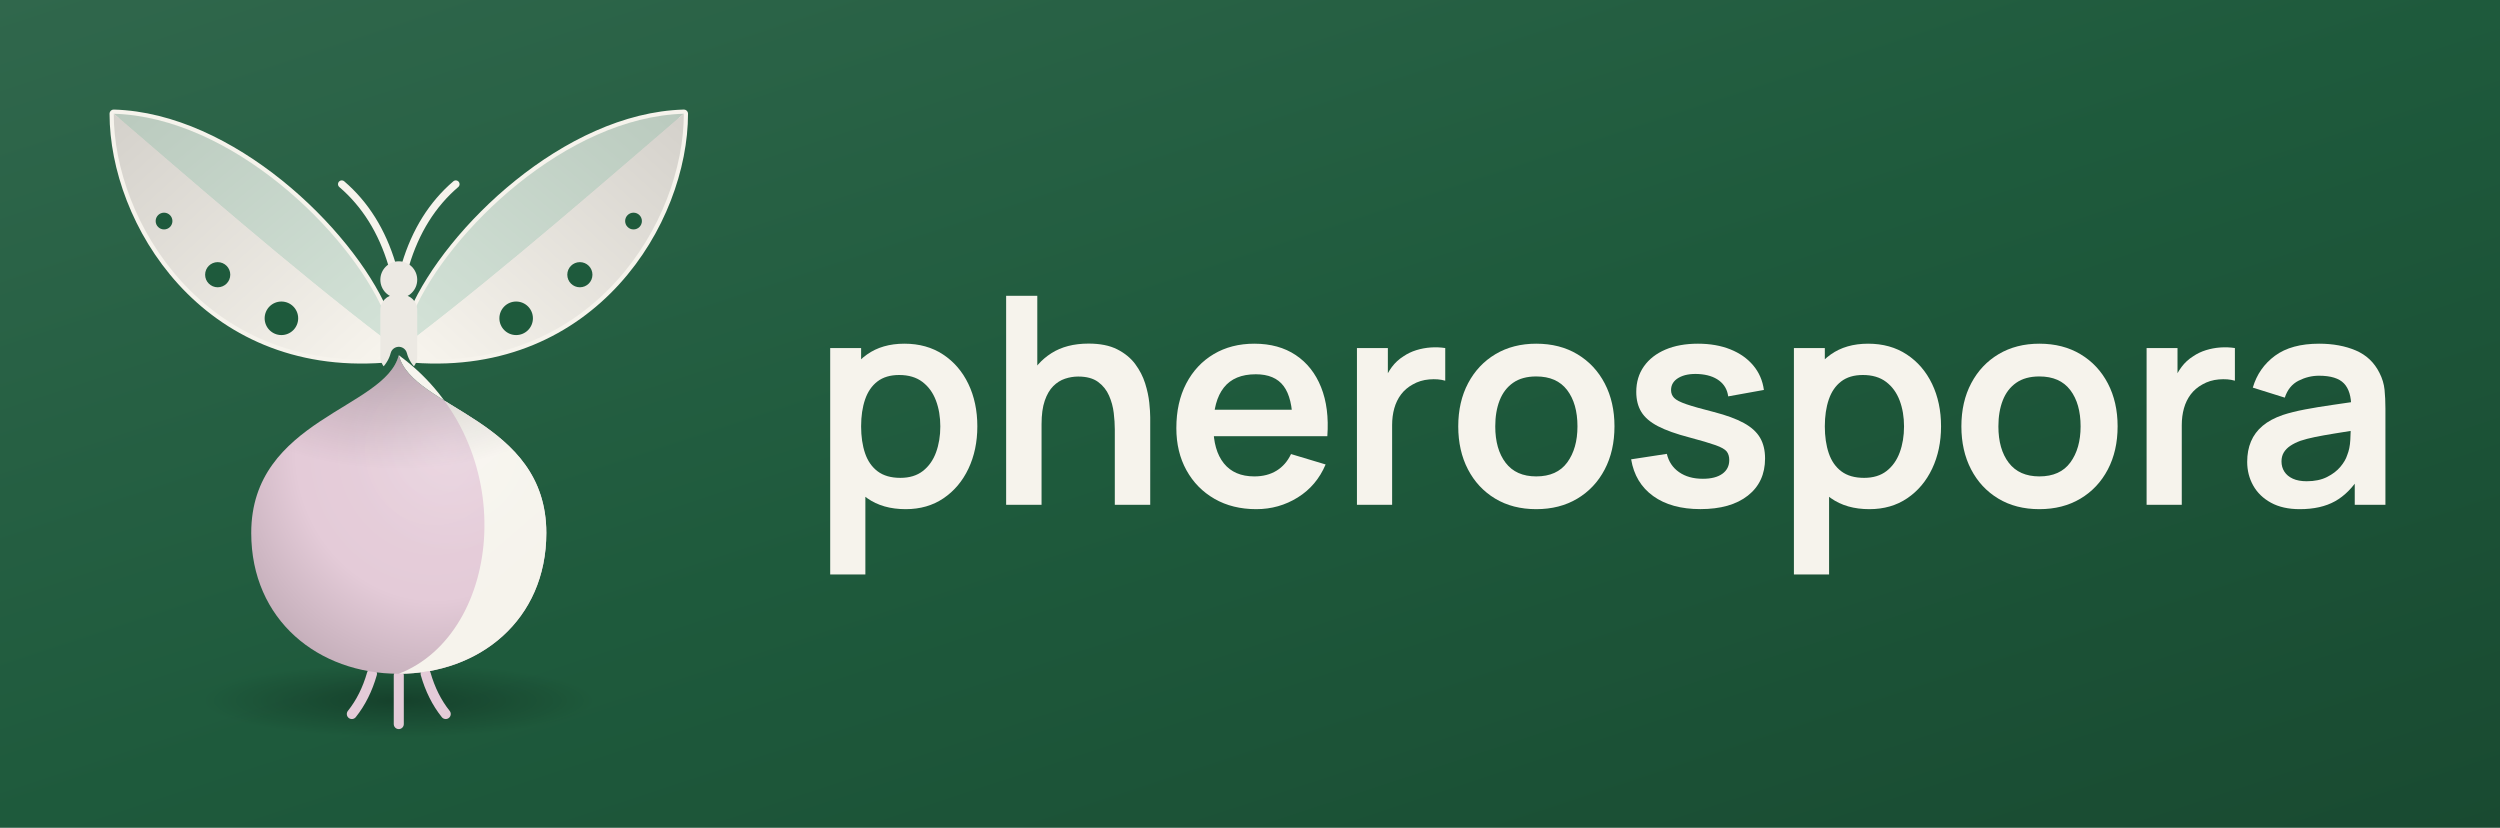
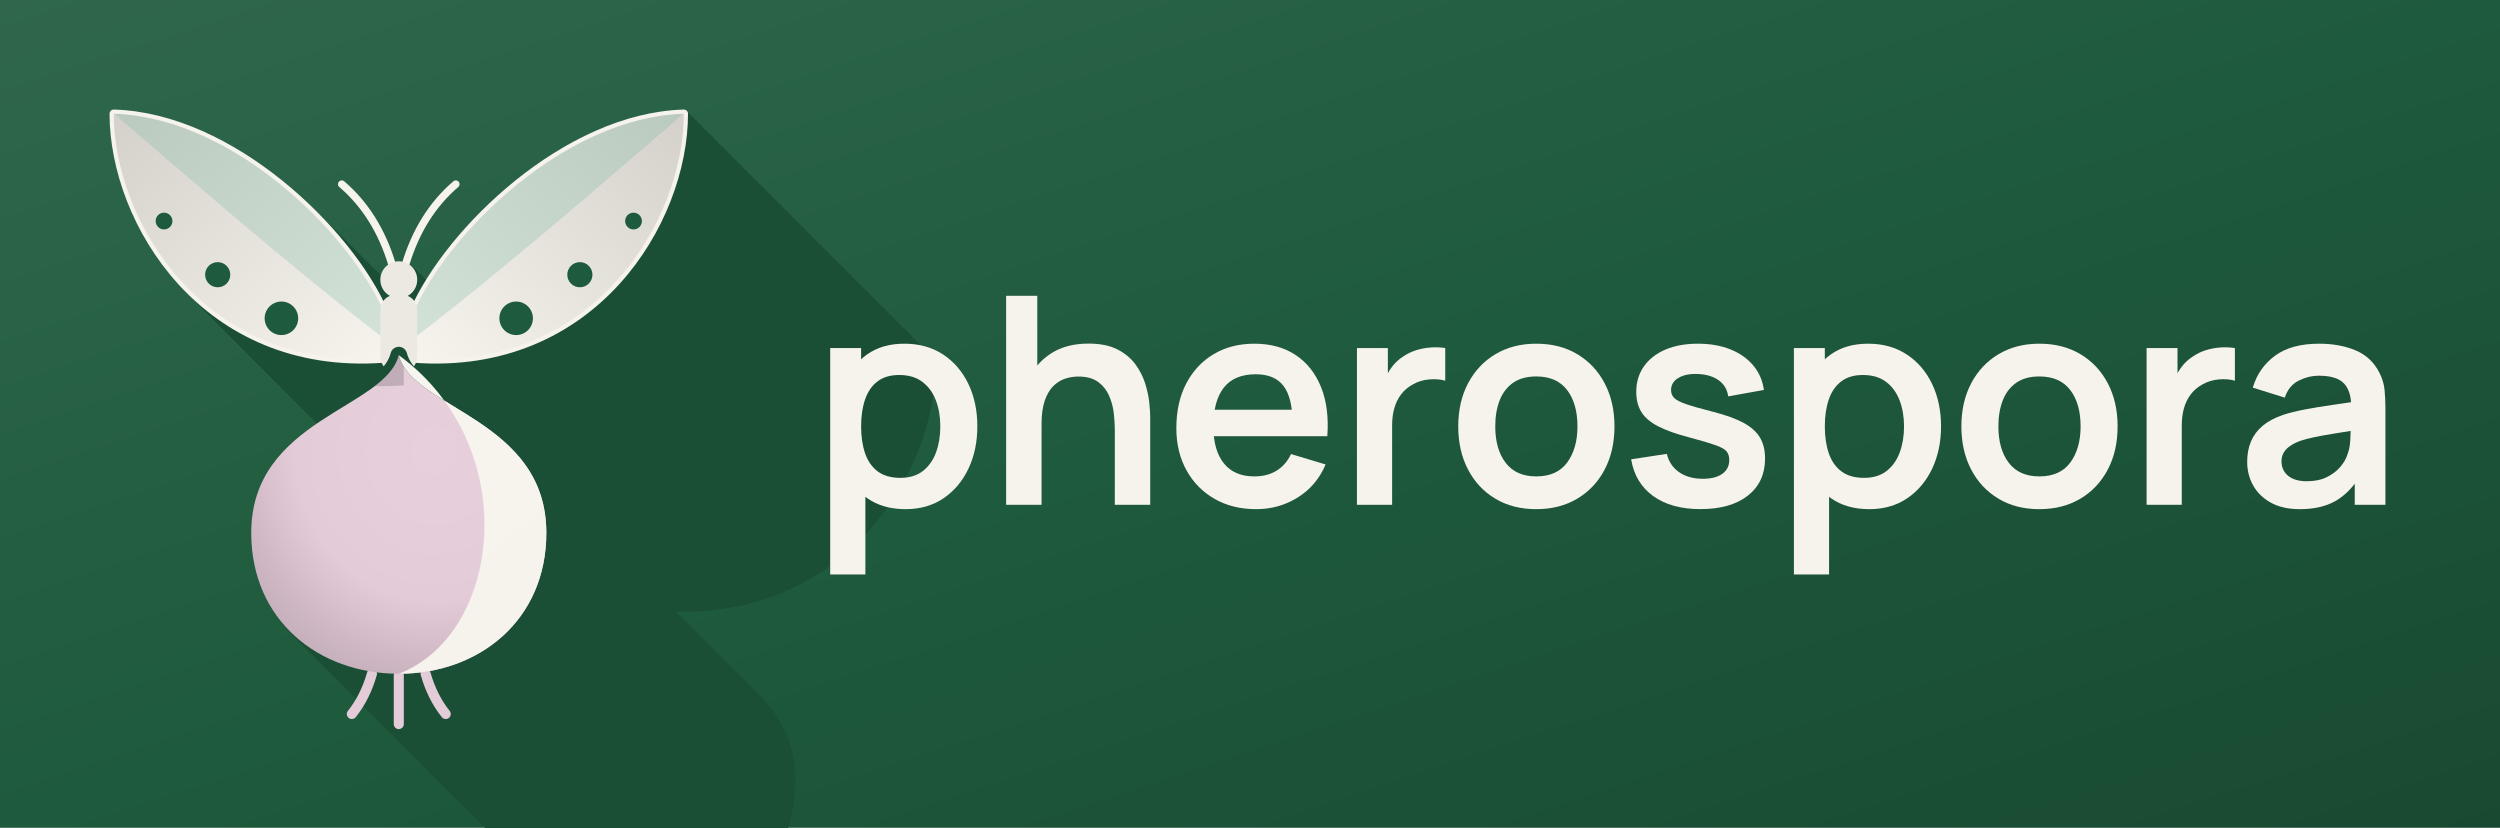
<svg xmlns="http://www.w3.org/2000/svg" viewBox="0 0 1196 396" width="1196" height="396">
  <defs>
    <linearGradient id="gP" x1="0" y1="0" x2="1" y2="1">
      <stop offset="0" stop-color="#30674C" />
      <stop offset="0.5" stop-color="#1E5A3C" />
      <stop offset="1" stop-color="#194A31" />
    </linearGradient>
  </defs>
  <rect width="1196" height="396" fill="url(#gP)" />
  <g transform="translate(-14.57 -22.59) scale(0.80214)">
    <defs>
      <linearGradient id="gWd" x1="1" y1="1" x2="0" y2="0">
        <stop offset="0" stop-color="#F7F4ED" />
        <stop offset="1" stop-color="#D4D1CB" />
      </linearGradient>
      <linearGradient id="gWl" x1="1" y1="1" x2="0" y2="0">
        <stop offset="0" stop-color="#D3E2D7" />
        <stop offset="1" stop-color="#BACABE" />
      </linearGradient>
      <radialGradient id="gB" cx="0.62" cy="0.30" r="0.85">
        <stop offset="0" stop-color="#E7D0DC" />
        <stop offset="0.55" stop-color="#E4CBD8" />
        <stop offset="1" stop-color="#BBA6B1" />
      </radialGradient>
      <linearGradient id="gBl" x1="0" y1="0" x2="0.4" y2="1">
        <stop offset="0" stop-color="#F7F5EF" />
        <stop offset="1" stop-color="#F6F3EC" />
      </linearGradient>
      <radialGradient id="gS" cx="0.5" cy="0" r="0.6">
        <stop offset="0" stop-color="#000" stop-opacity="0.22" />
        <stop offset="1" stop-color="#000" stop-opacity="0" />
      </radialGradient>
      <radialGradient id="gH" cx="0.68" cy="0.28" r="0.35">
        <stop offset="0" stop-color="#FFF" stop-opacity="0.16" />
        <stop offset="1" stop-color="#FFF" stop-opacity="0" />
      </radialGradient>
      <clipPath id="cB">
        <path d="M 256 240 C 264 272, 344 278, 344 346 C 344 398, 304 430, 256 430 C 208 430, 168 398, 168 346 C 168 278, 248 272, 256 240 Z" />
      </clipPath>
-       <radialGradient id="gG" cx="0.5" cy="0.5" r="0.5">
-         <stop offset="0" stop-color="#000" stop-opacity="0.28" />
-         <stop offset="1" stop-color="#000" stop-opacity="0" />
-       </radialGradient>
+       <g id="silW">
+         <path d="M 247 214 C 226 166, 156 98, 86 96 C 86 160, 140 250, 247 242 Z" stroke-width="5" stroke-linejoin="round" />
+         <g transform="translate(512 0) scale(-1 1)">
+           <path d="M 247 214 C 226 166, 156 98, 86 96 C 86 160, 140 250, 247 242 Z" stroke-width="5" stroke-linejoin="round" />
+         </g>
+       </g>
+       <g id="sil">
+         <use href="#silW" />
+         <rect x="245" y="204" width="22" height="46" rx="9" />
+         <path d="M 256 240 C 264 272, 344 278, 344 346 C 344 398, 304 430, 256 430 C 208 430, 168 398, 168 346 C 168 278, 248 272, 256 240 Z" />
+         <circle cx="256" cy="195" r="11" />
+       </g>
      <mask id="mW" maskUnits="userSpaceOnUse" x="0" y="0" width="512" height="512">
        <rect width="512" height="512" fill="#fff" />
        <path d="M 256 240 C 264 272, 344 278, 344 346 C 344 398, 304 430, 256 430 C 208 430, 168 398, 168 346 C 168 278, 248 272, 256 240 Z" fill="#000" stroke="#000" stroke-width="10" stroke-linejoin="round" />
      </mask>
    </defs>
-     <ellipse cx="256" cy="446" rx="118" ry="22" fill="url(#gG)" />
+     <g fill="#1A4F35" stroke="#1A4F35">
+       <use href="#sil" transform="translate(2 2)" />
+       <use href="#sil" transform="translate(4 4)" />
+       <use href="#sil" transform="translate(6 6)" />
+       <use href="#sil" transform="translate(8 8)" />
+       <use href="#sil" transform="translate(10 10)" />
+       <use href="#sil" transform="translate(12 12)" />
+       <use href="#sil" transform="translate(14 14)" />
+       <use href="#sil" transform="translate(16 16)" />
+       <use href="#sil" transform="translate(18 18)" />
+       <use href="#sil" transform="translate(20 20)" />
+       <use href="#sil" transform="translate(22 22)" />
+       <use href="#sil" transform="translate(24 24)" />
+       <use href="#sil" transform="translate(26 26)" />
+       <use href="#sil" transform="translate(28 28)" />
+       <use href="#sil" transform="translate(30 30)" />
+       <use href="#sil" transform="translate(32 32)" />
+       <use href="#sil" transform="translate(34 34)" />
+       <use href="#sil" transform="translate(36 36)" />
+       <use href="#sil" transform="translate(38 38)" />
+       <use href="#sil" transform="translate(40 40)" />
+       <use href="#sil" transform="translate(42 42)" />
+       <use href="#sil" transform="translate(44 44)" />
+       <use href="#sil" transform="translate(46 46)" />
+       <use href="#sil" transform="translate(48 48)" />
+       <use href="#sil" transform="translate(50 50)" />
+       <use href="#sil" transform="translate(52 52)" />
+       <use href="#sil" transform="translate(54 54)" />
+       <use href="#sil" transform="translate(56 56)" />
+       <use href="#sil" transform="translate(58 58)" />
+       <use href="#sil" transform="translate(60 60)" />
+       <use href="#sil" transform="translate(62 62)" />
+       <use href="#sil" transform="translate(64 64)" />
+       <use href="#sil" transform="translate(66 66)" />
+       <use href="#sil" transform="translate(68 68)" />
+       <use href="#sil" transform="translate(70 70)" />
+       <use href="#sil" transform="translate(72 72)" />
+       <use href="#sil" transform="translate(74 74)" />
+       <use href="#sil" transform="translate(76 76)" />
+       <use href="#sil" transform="translate(78 78)" />
+       <use href="#sil" transform="translate(80 80)" />
+       <use href="#sil" transform="translate(82 82)" />
+       <use href="#sil" transform="translate(84 84)" />
+       <use href="#sil" transform="translate(86 86)" />
+       <use href="#sil" transform="translate(88 88)" />
+       <use href="#sil" transform="translate(90 90)" />
+       <use href="#sil" transform="translate(92 92)" />
+       <use href="#sil" transform="translate(94 94)" />
+       <use href="#sil" transform="translate(96 96)" />
+       <use href="#sil" transform="translate(98 98)" />
+       <use href="#sil" transform="translate(100 100)" />
+       <use href="#sil" transform="translate(102 102)" />
+       <use href="#sil" transform="translate(104 104)" />
+       <use href="#sil" transform="translate(106 106)" />
+       <use href="#sil" transform="translate(108 108)" />
+       <use href="#sil" transform="translate(110 110)" />
+       <use href="#sil" transform="translate(112 112)" />
+       <use href="#sil" transform="translate(114 114)" />
+       <use href="#sil" transform="translate(116 116)" />
+       <use href="#sil" transform="translate(118 118)" />
+       <use href="#sil" transform="translate(120 120)" />
+       <use href="#sil" transform="translate(122 122)" />
+       <use href="#sil" transform="translate(124 124)" />
+       <use href="#sil" transform="translate(126 126)" />
+       <use href="#sil" transform="translate(128 128)" />
+       <use href="#sil" transform="translate(130 130)" />
+       <use href="#sil" transform="translate(132 132)" />
+       <use href="#sil" transform="translate(134 134)" />
+       <use href="#sil" transform="translate(136 136)" />
+       <use href="#sil" transform="translate(138 138)" />
+       <use href="#sil" transform="translate(140 140)" />
+       <use href="#sil" transform="translate(142 142)" />
+       <use href="#sil" transform="translate(144 144)" />
+       <use href="#sil" transform="translate(146 146)" />
+       <use href="#sil" transform="translate(148 148)" />
+     </g>
    <g mask="url(#mW)">
      <path d="M 247 214 C 226 166, 156 98, 86 96 C 86 160, 140 250, 247 242 Z" fill="url(#gWd)" stroke="#F6F3EC" stroke-width="5" stroke-linejoin="round" />
      <path d="M 247 214 C 226 166, 156 98, 86 96 C 128 132, 192 188, 247 230 Z" fill="url(#gWl)" />
      <path d="M 86 96 C 86 160, 140 250, 247 242 L 247 230 C 192 188, 128 132, 86 96 Z" fill="url(#gWd)" />
      <circle cx="186" cy="218" r="10" fill="#1E5A3C" />
      <circle cx="148" cy="192" r="7.5" fill="#1E5A3C" />
      <circle cx="116" cy="160" r="5" fill="#1E5A3C" />
      <path d="M 252 186 C 246 166, 236 150, 222 138" stroke="#F6F3EC" stroke-width="4.5" stroke-linecap="round" fill="none" />
      <g transform="translate(512 0) scale(-1 1)">
        <path d="M 247 214 C 226 166, 156 98, 86 96 C 86 160, 140 250, 247 242 Z" fill="url(#gWd)" stroke="#F6F3EC" stroke-width="5" stroke-linejoin="round" />
        <path d="M 247 214 C 226 166, 156 98, 86 96 C 128 132, 192 188, 247 230 Z" fill="url(#gWl)" />
        <path d="M 86 96 C 86 160, 140 250, 247 242 L 247 230 C 192 188, 128 132, 86 96 Z" fill="url(#gWd)" />
        <circle cx="186" cy="218" r="10" fill="#1E5A3C" />
        <circle cx="148" cy="192" r="7.5" fill="#1E5A3C" />
        <circle cx="116" cy="160" r="5" fill="#1E5A3C" />
        <path d="M 252 186 C 246 166, 236 150, 222 138" stroke="#F6F3EC" stroke-width="4.5" stroke-linecap="round" fill="none" />
      </g>
      <rect fill="#ECE9E3" x="245" y="204" width="22" height="46" rx="9" />
    </g>
    <path d="M 240 430 Q 236 444, 228 454 M 256 431 L 256 460 M 272 430 Q 276 444, 284 454" stroke="#E4CBD8" stroke-width="6" stroke-linecap="round" fill="none" />
    <path d="M 256 240 C 264 272, 344 278, 344 346 C 344 398, 304 430, 256 430 C 208 430, 168 398, 168 346 C 168 278, 248 272, 256 240 Z" fill="url(#gB)" />
    <path d="M 256 240 C 264 272, 344 278, 344 346 C 344 398, 304 430, 256 430 C 318 406, 330 294, 256 240 Z" fill="url(#gBl)" />
    <g clip-path="url(#cB)">
-       <rect x="150" y="236" width="212" height="120" fill="url(#gS)" />
-       <path d="M 256 240 C 264 272, 344 278, 344 346 C 344 398, 304 430, 256 430 C 208 430, 168 398, 168 346 C 168 278, 248 272, 256 240 Z" fill="url(#gH)" />
+       <use href="#silW" transform="translate(12 16)" fill="#000" fill-opacity="0.16" />
    </g>
    <circle cx="256" cy="195" r="11" fill="#ECE9E3" />
  </g>
  <g transform="translate(387.56 241.50)">
    <path transform="translate(0.00 0) scale(0.06944 -0.06944)" d="M658.665 -30Q500.666 -30 393.999 45.167Q287.333 120.333 233.166 249.417Q178.999 378.5 178.999 540.333Q178.999 702.667 232.833 831.583Q286.666 960.5 391.416 1035.25Q496.166 1110 649.666 1110Q802.999 1110 915.749 1035.75Q1028.498 961.5 1090.248 832.917Q1151.998 704.333 1151.998 540.333Q1151.998 378.333 1090.915 249.25Q1029.832 120.167 919.082 45.083Q808.332 -30 658.665 -30ZM138.333 -480V1080H351.33V321.664H380.663V-480ZM622 185.663Q716.167 185.663 776.918 232.997Q837.668 280.331 867.335 360.832Q897.002 441.332 897.002 540.333Q897.002 638.334 866.752 718.668Q836.502 799.002 773.751 846.669Q711 894.337 613.666 894.337Q521.832 894.337 463.832 849.836Q405.831 805.336 378.58 725.418Q351.33 645.501 351.33 540.333Q351.33 435.499 378.497 355.415Q405.664 275.331 465.331 230.497Q524.999 185.663 622 185.663Z" fill="#F6F3EC" />
    <path transform="translate(84.17 0) scale(0.06944 -0.06944)" d="M887.001 0V520.335Q887.001 570.503 879.751 632.503Q872.501 694.504 847.333 752.087Q822.166 809.671 771.666 846.67Q721.165 883.67 634.666 883.67Q588.998 883.67 544.08 868.753Q499.163 853.836 462.83 817.585Q426.496 781.335 404.413 717.501Q382.329 653.667 382.329 555.001L239.331 616.333Q239.331 753.834 292.831 866.084Q346.331 978.334 450.165 1044.5Q553.998 1110.667 706.33 1110.667Q825.83 1110.667 903.913 1071Q981.996 1031.334 1027.996 969.084Q1073.996 906.835 1095.996 836.752Q1117.997 766.669 1124.497 704.085Q1130.997 641.501 1130.997 603V0ZM138.333 0V1440H352.997V681.664H382.329V0Z" fill="#F6F3EC" />
    <path transform="translate(169.65 0) scale(0.06944 -0.06944)" d="M630.665 -30Q466.832 -30 342.999 41.083Q219.166 112.167 149.583 238.083Q80 364 80 528.334Q80 705.334 148.25 835.834Q216.5 966.333 337.416 1038.167Q458.332 1110 617.332 1110Q784.832 1110 902.332 1031.667Q1019.832 953.334 1077.082 810.334Q1134.332 667.334 1120.165 472.668H881.002V560.666Q880.002 737.001 819.001 818.169Q758 899.336 627.332 899.336Q479.498 899.336 407.247 807.669Q334.996 716.001 334.996 540Q334.996 375.665 407.247 285.664Q479.498 195.663 617.332 195.663Q706.333 195.663 770.668 235.33Q835.002 274.998 870.002 349.665L1108.332 278Q1046.498 131.666 916.748 50.833Q786.999 -30 630.665 -30ZM258.997 472.668V654.999H1002.334V472.668Z" fill="#F6F3EC" />
    <path transform="translate(251.88 0) scale(0.06944 -0.06944)" d="M140 0V1080H352.997V817L326.997 851Q347.33 905 380.83 949.666Q414.33 994.333 460.996 1023.333Q500.829 1050.5 549.246 1065.5Q597.663 1080.5 648.663 1084Q699.664 1087.5 748.33 1080V855.004Q699.663 869.17 637.579 863.837Q575.496 858.503 524.662 829.336Q475.162 802.169 443.745 760.251Q412.329 718.334 397.329 664.833Q382.329 611.333 382.329 548.666V0Z" fill="#F6F3EC" />
    <path transform="translate(304.51 0) scale(0.06944 -0.06944)" d="M617.332 -30Q454.832 -30 333.999 43.0Q213.166 116 146.583 244.583Q80 373.167 80 540.333Q80 709.5 148 837.917Q216 966.333 336.916 1038.167Q457.832 1110 617.332 1110Q779.999 1110 901.249 1037.083Q1022.498 964.167 1089.415 835.75Q1156.331 707.333 1156.331 540.333Q1156.331 371.833 1088.915 243.333Q1021.498 114.833 900.165 42.417Q778.832 -30 617.332 -30ZM617.332 195.663Q760.5 195.663 830.918 291.997Q901.335 388.332 901.335 540.333Q901.335 697.168 830.001 790.753Q758.667 884.337 617.332 884.337Q520.331 884.337 457.914 840.67Q395.497 797.003 365.246 719.668Q334.996 642.334 334.996 540.333Q334.996 382.832 406.663 289.248Q478.331 195.663 617.332 195.663Z" fill="#F6F3EC" />
    <path transform="translate(387.22 0) scale(0.06944 -0.06944)" d="M557.333 -29.667Q356.833 -29.667 232.083 60.166Q107.333 149.999 80 313.332L325.996 350.998Q344.663 270.998 409.997 225.164Q475.331 179.33 574.332 179.33Q660.501 179.33 708.251 213.581Q756.002 247.832 756.002 308.333Q756.002 344.833 738.336 367.334Q720.669 389.834 661.835 410.834Q603.001 431.835 481.001 464.335Q345.333 499.668 265.25 541.252Q185.167 582.835 150.25 639.835Q115.333 696.835 115.333 778.001Q115.333 879.001 168 953.75Q220.667 1028.5 316.083 1069.25Q411.5 1110 540.333 1110Q665.999 1110 763.582 1070.917Q861.166 1031.833 921.332 960.083Q981.499 888.333 994.666 791.333L748.669 747.001Q739.669 815.835 686.085 855.919Q632.5 896.003 544.332 901.003Q459.331 905.503 407.164 875.169Q354.996 844.835 354.996 790.334Q354.996 758.5 376.08 736.583Q397.163 714.666 460.413 692.999Q523.664 671.333 649.997 639.333Q779.498 605.832 856.665 563.416Q933.832 520.999 968.249 462.082Q1002.665 403.166 1002.665 319.333Q1002.665 156.5 884.332 63.416Q765.999 -29.667 557.333 -29.667Z" fill="#F6F3EC" />
    <path transform="translate(461.04 0) scale(0.06944 -0.06944)" d="M658.665 -30Q500.666 -30 393.999 45.167Q287.333 120.333 233.166 249.417Q178.999 378.5 178.999 540.333Q178.999 702.667 232.833 831.583Q286.666 960.5 391.416 1035.25Q496.166 1110 649.666 1110Q802.999 1110 915.749 1035.75Q1028.498 961.5 1090.248 832.917Q1151.998 704.333 1151.998 540.333Q1151.998 378.333 1090.915 249.25Q1029.832 120.167 919.082 45.083Q808.332 -30 658.665 -30ZM138.333 -480V1080H351.33V321.664H380.663V-480ZM622 185.663Q716.167 185.663 776.918 232.997Q837.668 280.331 867.335 360.832Q897.002 441.332 897.002 540.333Q897.002 638.334 866.752 718.668Q836.502 799.002 773.751 846.669Q711 894.337 613.666 894.337Q521.832 894.337 463.832 849.836Q405.831 805.336 378.58 725.418Q351.33 645.501 351.33 540.333Q351.33 435.499 378.497 355.415Q405.664 275.331 465.331 230.497Q524.999 185.663 622 185.663Z" fill="#F6F3EC" />
    <path transform="translate(545.21 0) scale(0.06944 -0.06944)" d="M617.332 -30Q454.832 -30 333.999 43.0Q213.166 116 146.583 244.583Q80 373.167 80 540.333Q80 709.5 148 837.917Q216 966.333 336.916 1038.167Q457.832 1110 617.332 1110Q779.999 1110 901.249 1037.083Q1022.498 964.167 1089.415 835.75Q1156.331 707.333 1156.331 540.333Q1156.331 371.833 1088.915 243.333Q1021.498 114.833 900.165 42.417Q778.832 -30 617.332 -30ZM617.332 195.663Q760.5 195.663 830.918 291.997Q901.335 388.332 901.335 540.333Q901.335 697.168 830.001 790.753Q758.667 884.337 617.332 884.337Q520.331 884.337 457.914 840.67Q395.497 797.003 365.246 719.668Q334.996 642.334 334.996 540.333Q334.996 382.832 406.663 289.248Q478.331 195.663 617.332 195.663Z" fill="#F6F3EC" />
    <path transform="translate(629.65 0) scale(0.06944 -0.06944)" d="M140 0V1080H352.997V817L326.997 851Q347.33 905 380.83 949.666Q414.33 994.333 460.996 1023.333Q500.829 1050.5 549.246 1065.5Q597.663 1080.5 648.663 1084Q699.664 1087.5 748.33 1080V855.004Q699.663 869.17 637.579 863.837Q575.496 858.503 524.662 829.336Q475.162 802.169 443.745 760.251Q412.329 718.334 397.329 664.833Q382.329 611.333 382.329 548.666V0Z" fill="#F6F3EC" />
    <path transform="translate(681.94 0) scale(0.06944 -0.06944)" d="M442.334 -30Q324.667 -30 243.75 14.417Q162.833 58.833 121.417 132.917Q80 207 80 296Q80 374.333 106.084 436.417Q132.167 498.5 186.251 544.083Q240.335 589.666 325.668 618.999Q391.335 640.499 478.419 657.083Q565.503 673.666 668.169 688.249Q770.836 702.832 883.334 719.665L796.669 671.333Q797.502 783.168 746.752 836.252Q696.001 889.337 574.666 889.337Q501.998 889.337 434.081 855.086Q366.164 820.835 338.997 738.334L118.667 807.333Q158.833 944 271.583 1027Q384.333 1110 575.333 1110Q719.5 1110 828.666 1063.166Q937.832 1016.333 991.332 908.999Q1020.332 852.333 1026.332 792.833Q1032.332 733.333 1032.332 662.667V0H821.002V234.335L856.002 195.669Q783.002 79.168 685.418 24.584Q587.834 -30 442.334 -30ZM489.999 162.331Q572 162.331 629.834 191.414Q687.668 220.498 722.335 262.082Q757.002 303.667 768.669 341.335Q787.502 387.335 790.419 446.752Q793.335 506.169 793.335 543.335L867.335 521.002Q757.669 503.502 679.586 490.835Q601.502 478.169 545.834 466.752Q490.166 455.335 446.999 441.002Q405.498 425.669 376.415 405.918Q347.331 386.168 331.83 360.001Q316.33 333.834 316.33 299Q316.33 259.499 336.08 228.582Q355.83 197.665 394.414 179.998Q432.998 162.331 489.999 162.331Z" fill="#F6F3EC" />
  </g>
</svg>
